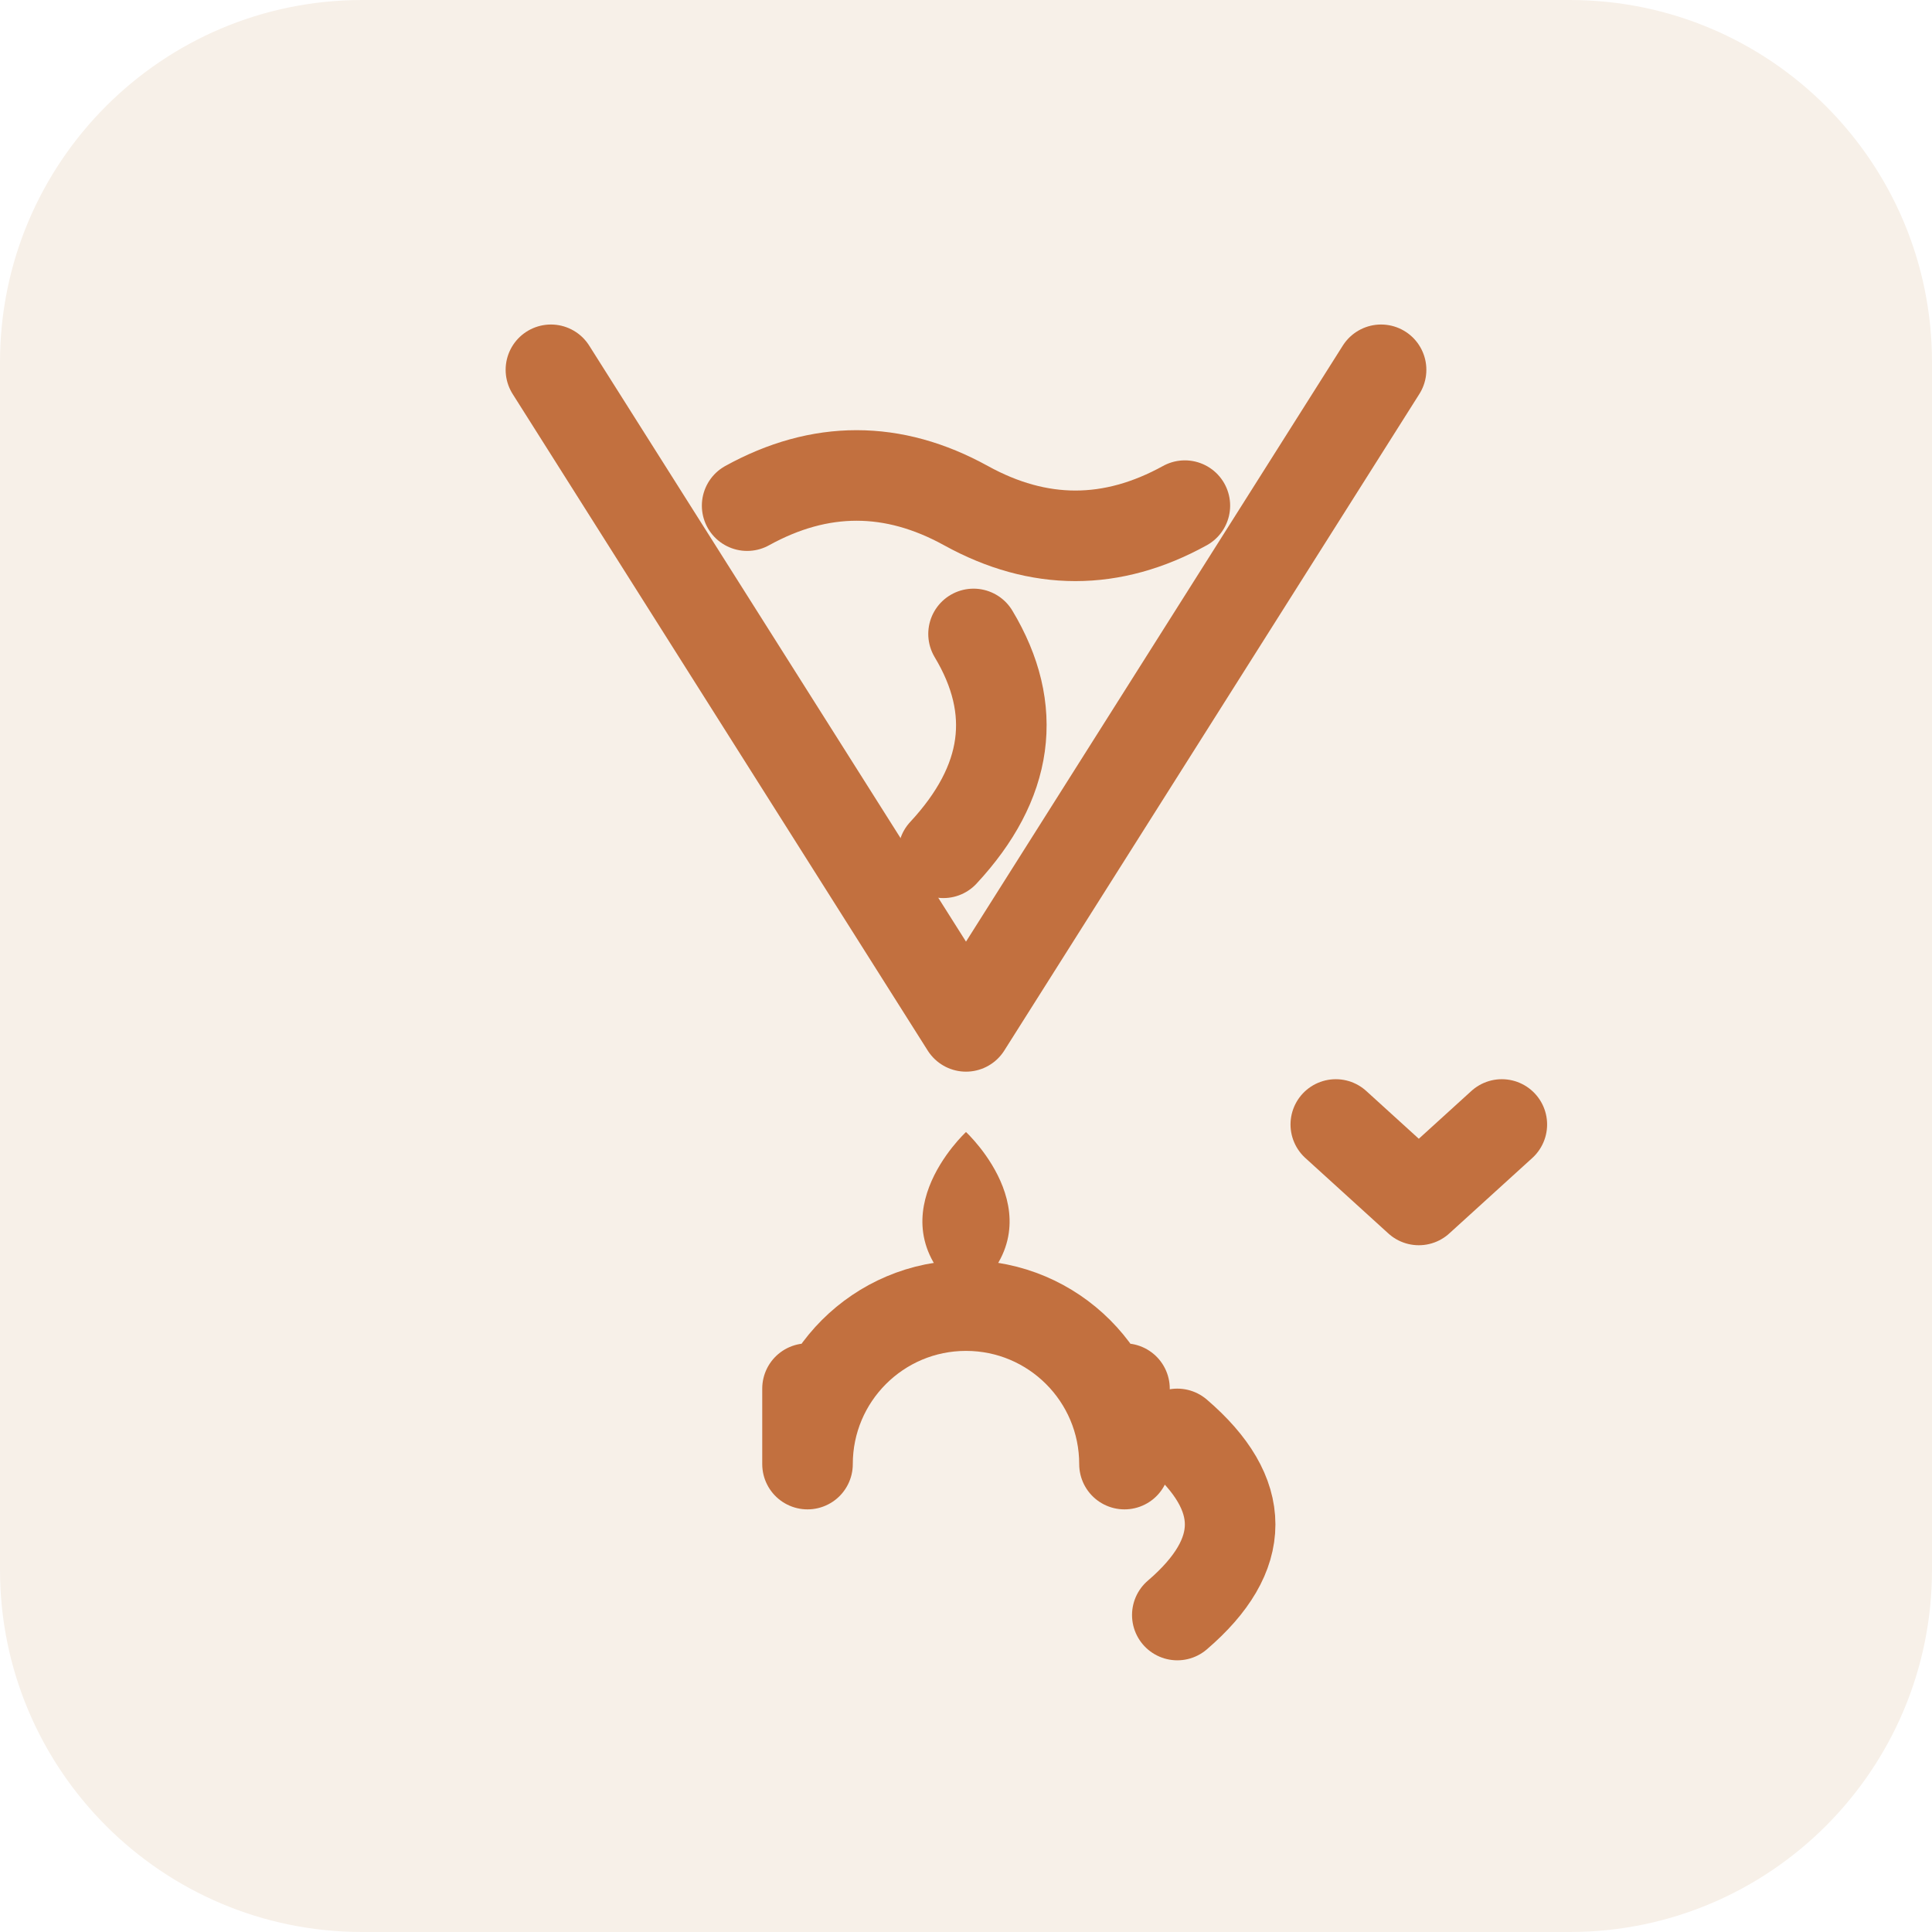
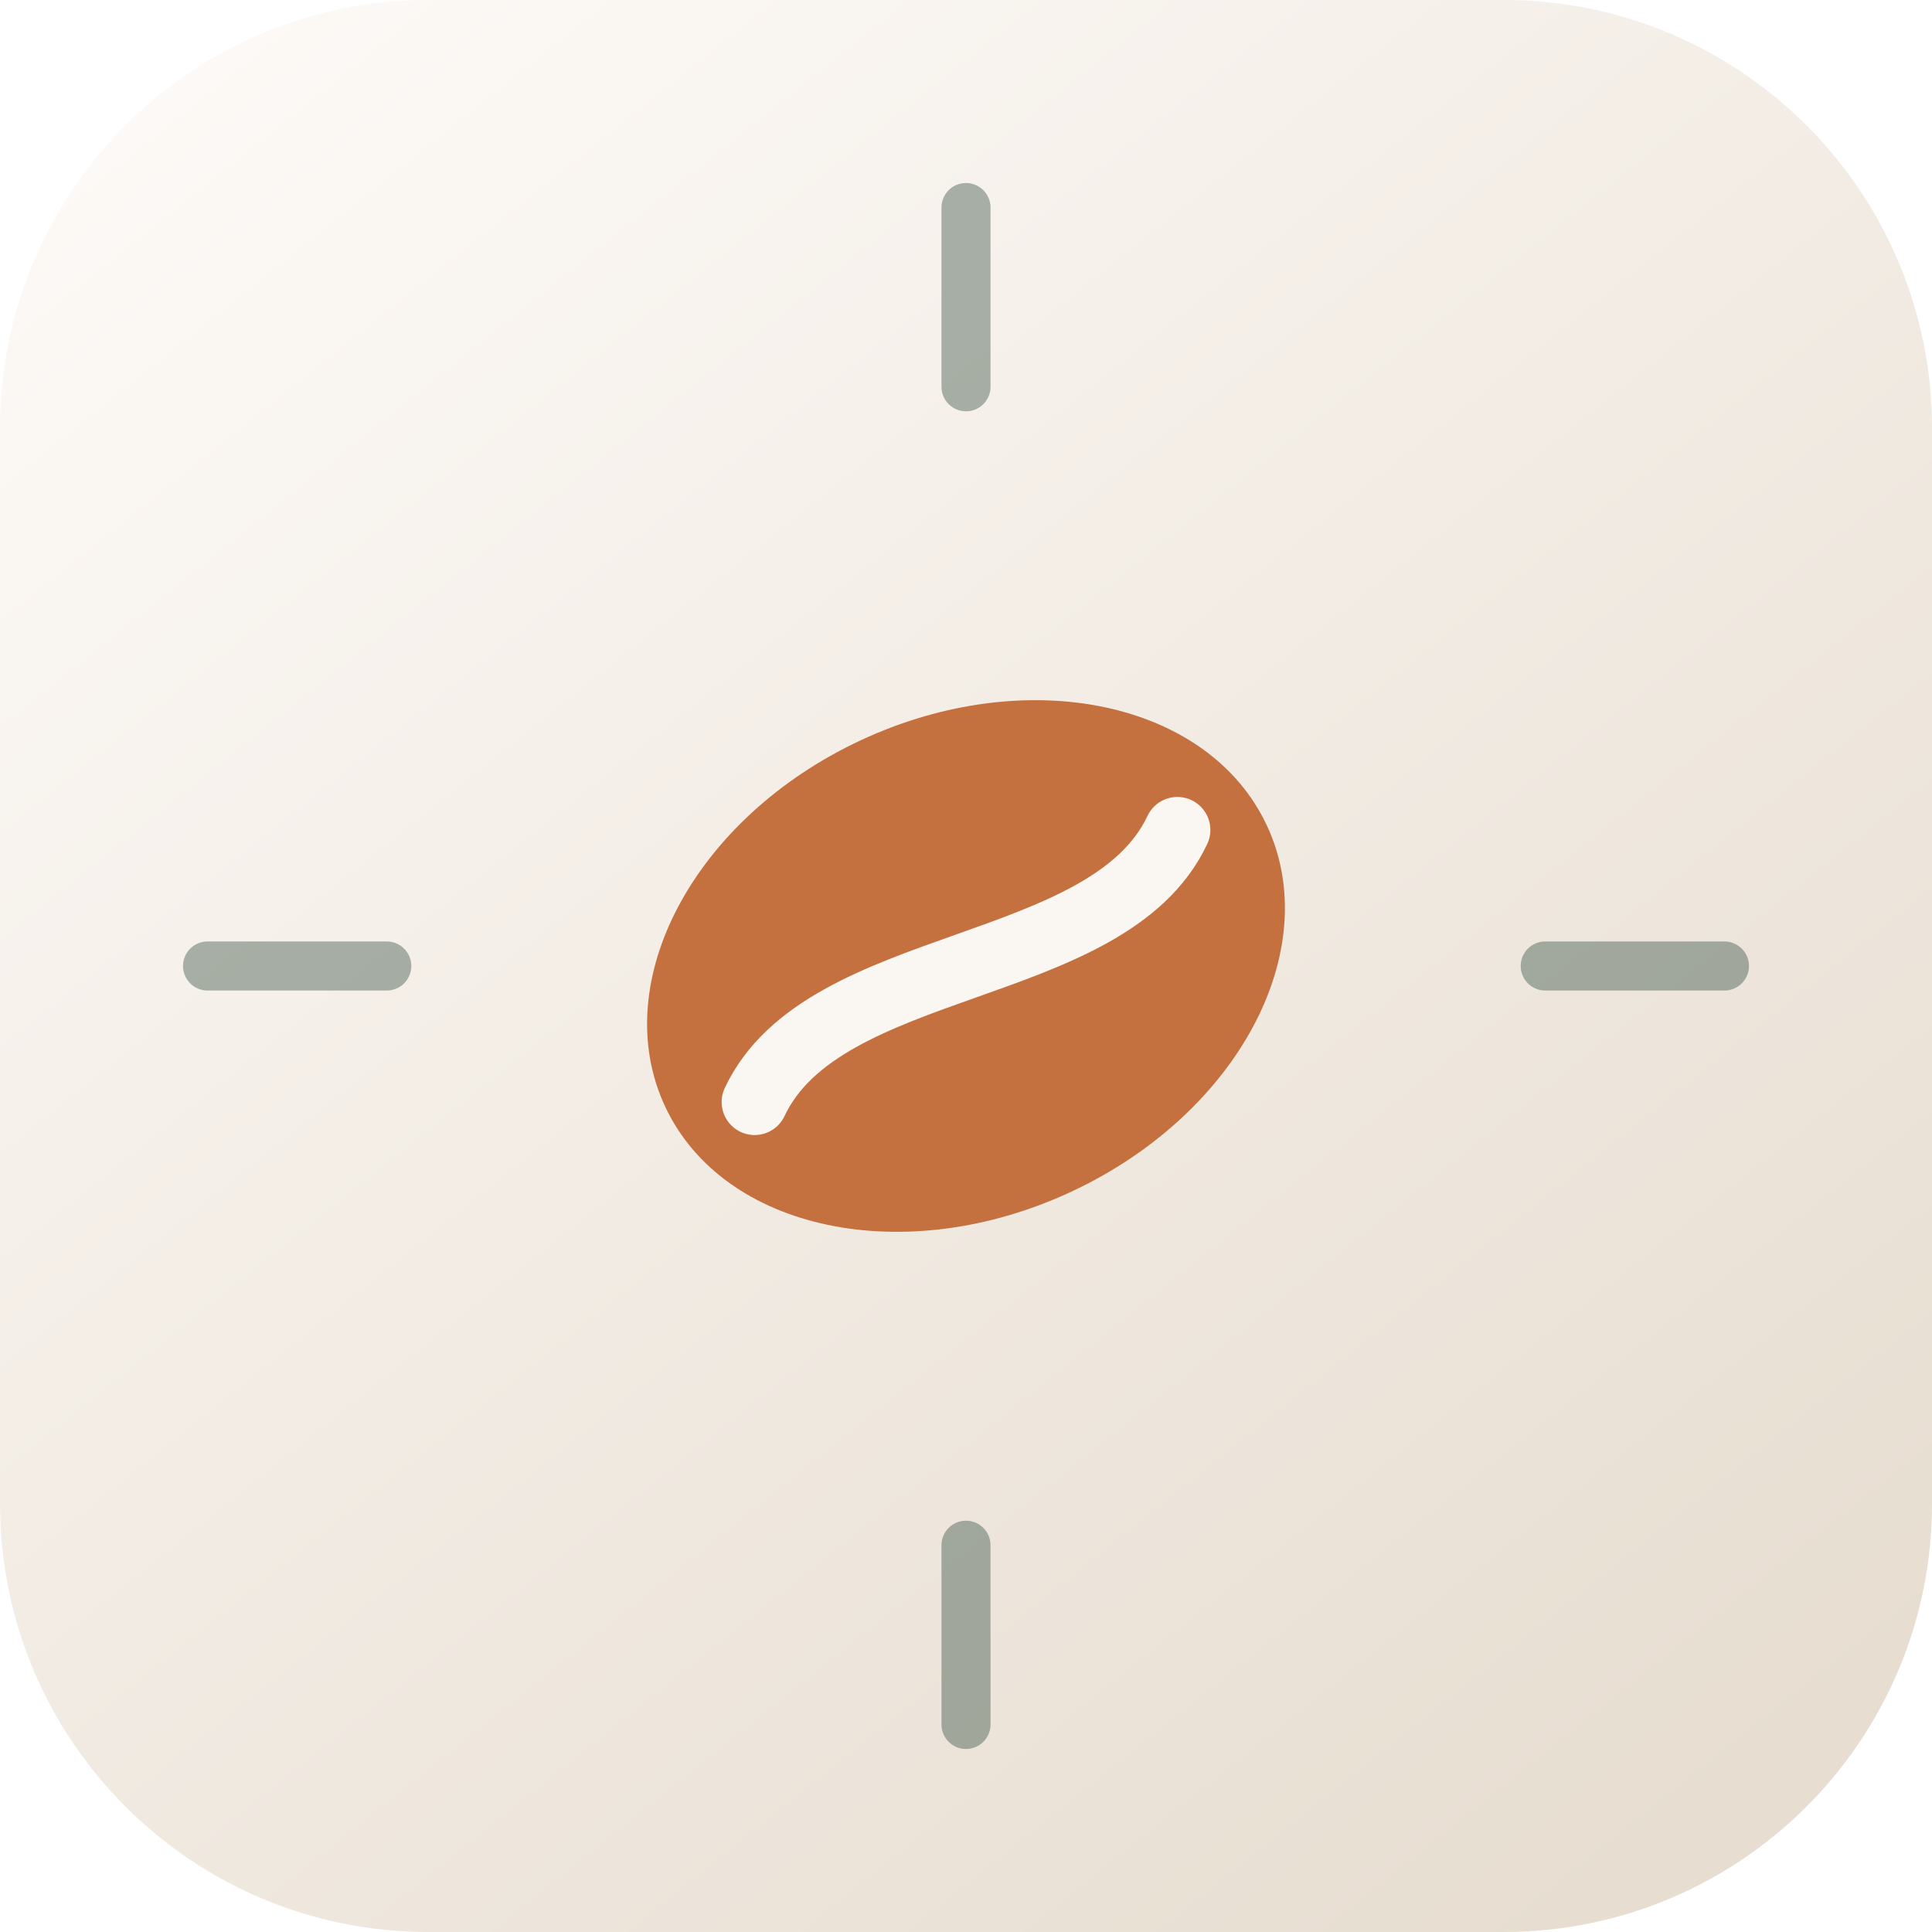
- <svg xmlns="http://www.w3.org/2000/svg" width="512" height="512" viewBox="0 0 512 512" role="img" aria-label="Coffee Companion">
-   <rect width="512" height="512" rx="96" fill="#f7f0e8" />
-   <g fill="none" stroke="#c2703f" stroke-width="24" stroke-linecap="round" stroke-linejoin="round">
-     <path d="M146 98 L256 272 L366 98" />
-     <path d="M198 134 Q227 118 256 134 T314 134" />
-     <path d="M258 168 Q276 198 250 226" />
-     <path d="M214 368 L214 388 A42 42 0 0 1 298 388 L298 368" />
-     <path d="M312 380 Q340 404 312 428" />
-     <path d="M354 298 L376 318 L398 298" />
+ <svg xmlns="http://www.w3.org/2000/svg" viewBox="0 0 1024 1024" width="1024" height="1024">
+   <defs>
+     <linearGradient id="ccBackgroundRounded" x1="0.1" y1="0" x2="0.9" y2="1">
+       <stop offset="0" stop-color="#FDFAF7" />
+       <stop offset="1" stop-color="#E6DCCF" />
+     </linearGradient>
+   </defs>
+   <rect width="1024" height="1024" rx="227" fill="url(#ccBackgroundRounded)" />
+   <g stroke="#2D4A3E" stroke-opacity="0.4" stroke-width="26" stroke-linecap="round">
+     <line x1="512" y1="110" x2="512" y2="205" />
+     <line x1="512" y1="110" x2="512" y2="205" transform="rotate(90 512 512)" />
+     <line x1="512" y1="110" x2="512" y2="205" transform="rotate(180 512 512)" />
+     <line x1="512" y1="110" x2="512" y2="205" transform="rotate(270 512 512)" />
  </g>
-   <path fill="#c2703f" d="M256 300 C256 300 230 324 256 344 C282 324 256 300 256 300 Z" />
+   <g transform="translate(512,512) rotate(-25)">
+     <ellipse rx="176" ry="132" fill="#C4703F" />
+     <path d="M-132 18 C -66 -37, 66 37, 132 -18" fill="none" stroke="#FAF6F1" stroke-width="35" stroke-linecap="round" />
+   </g>
</svg>
